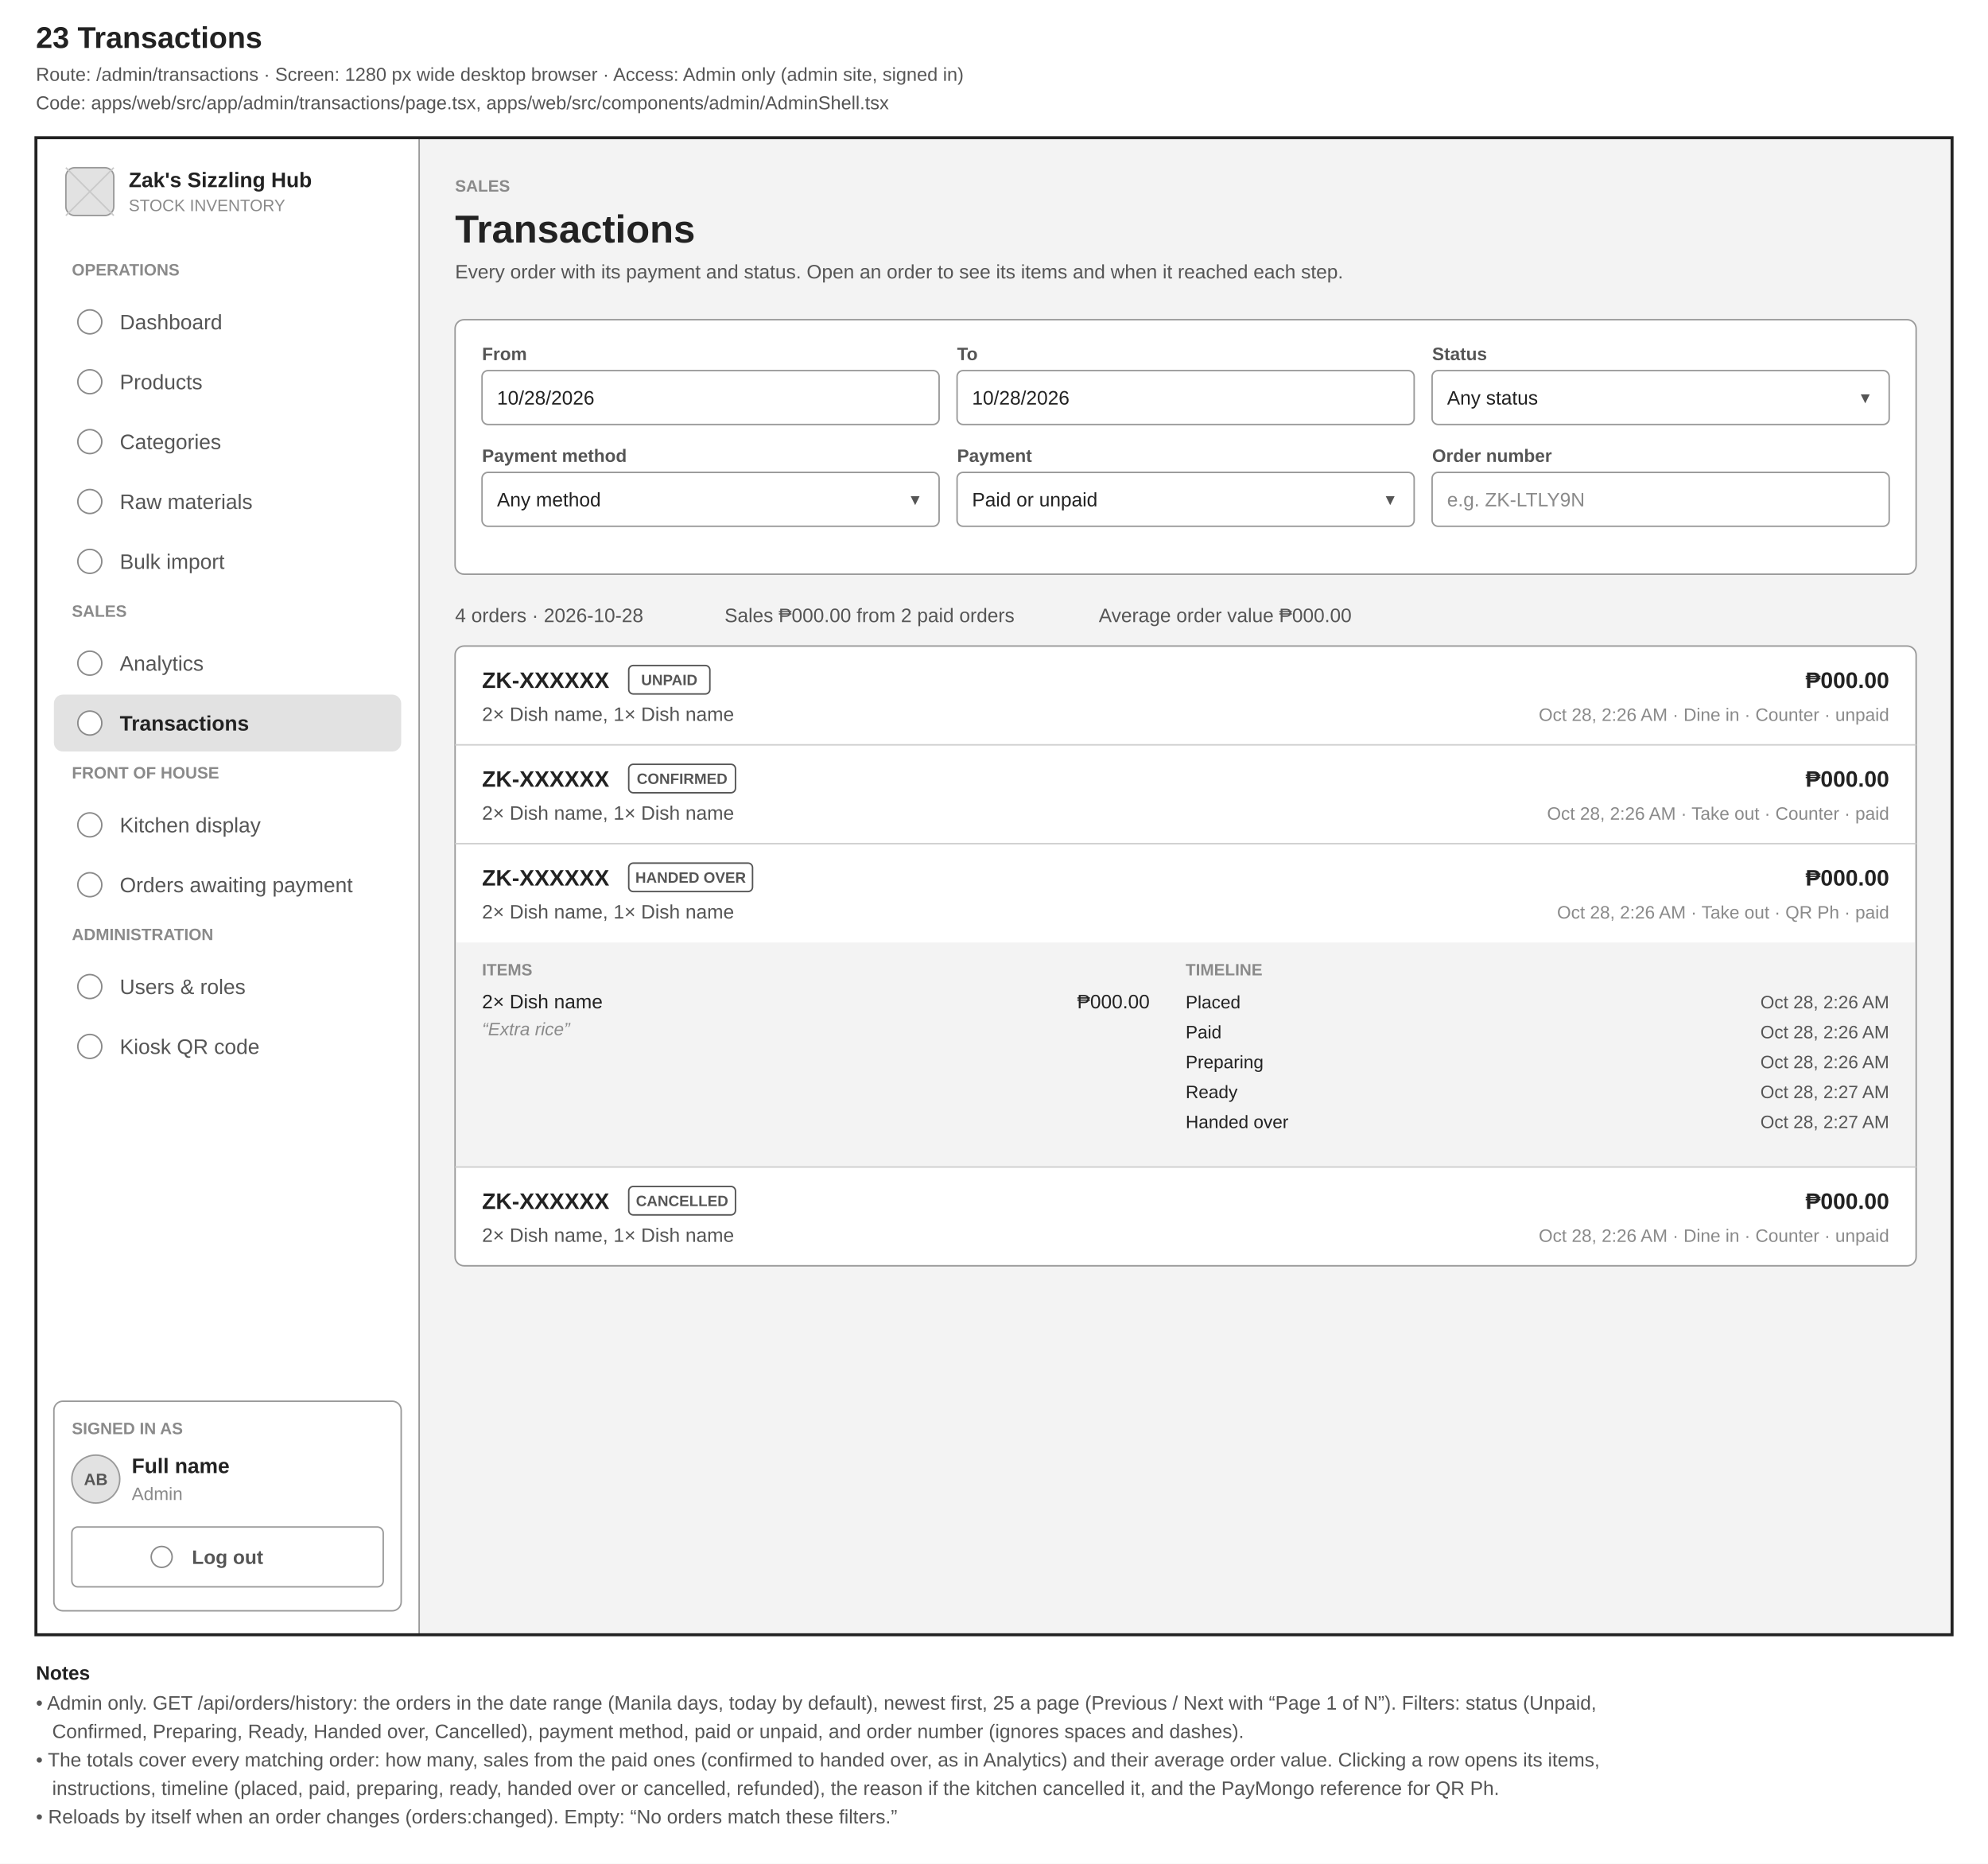
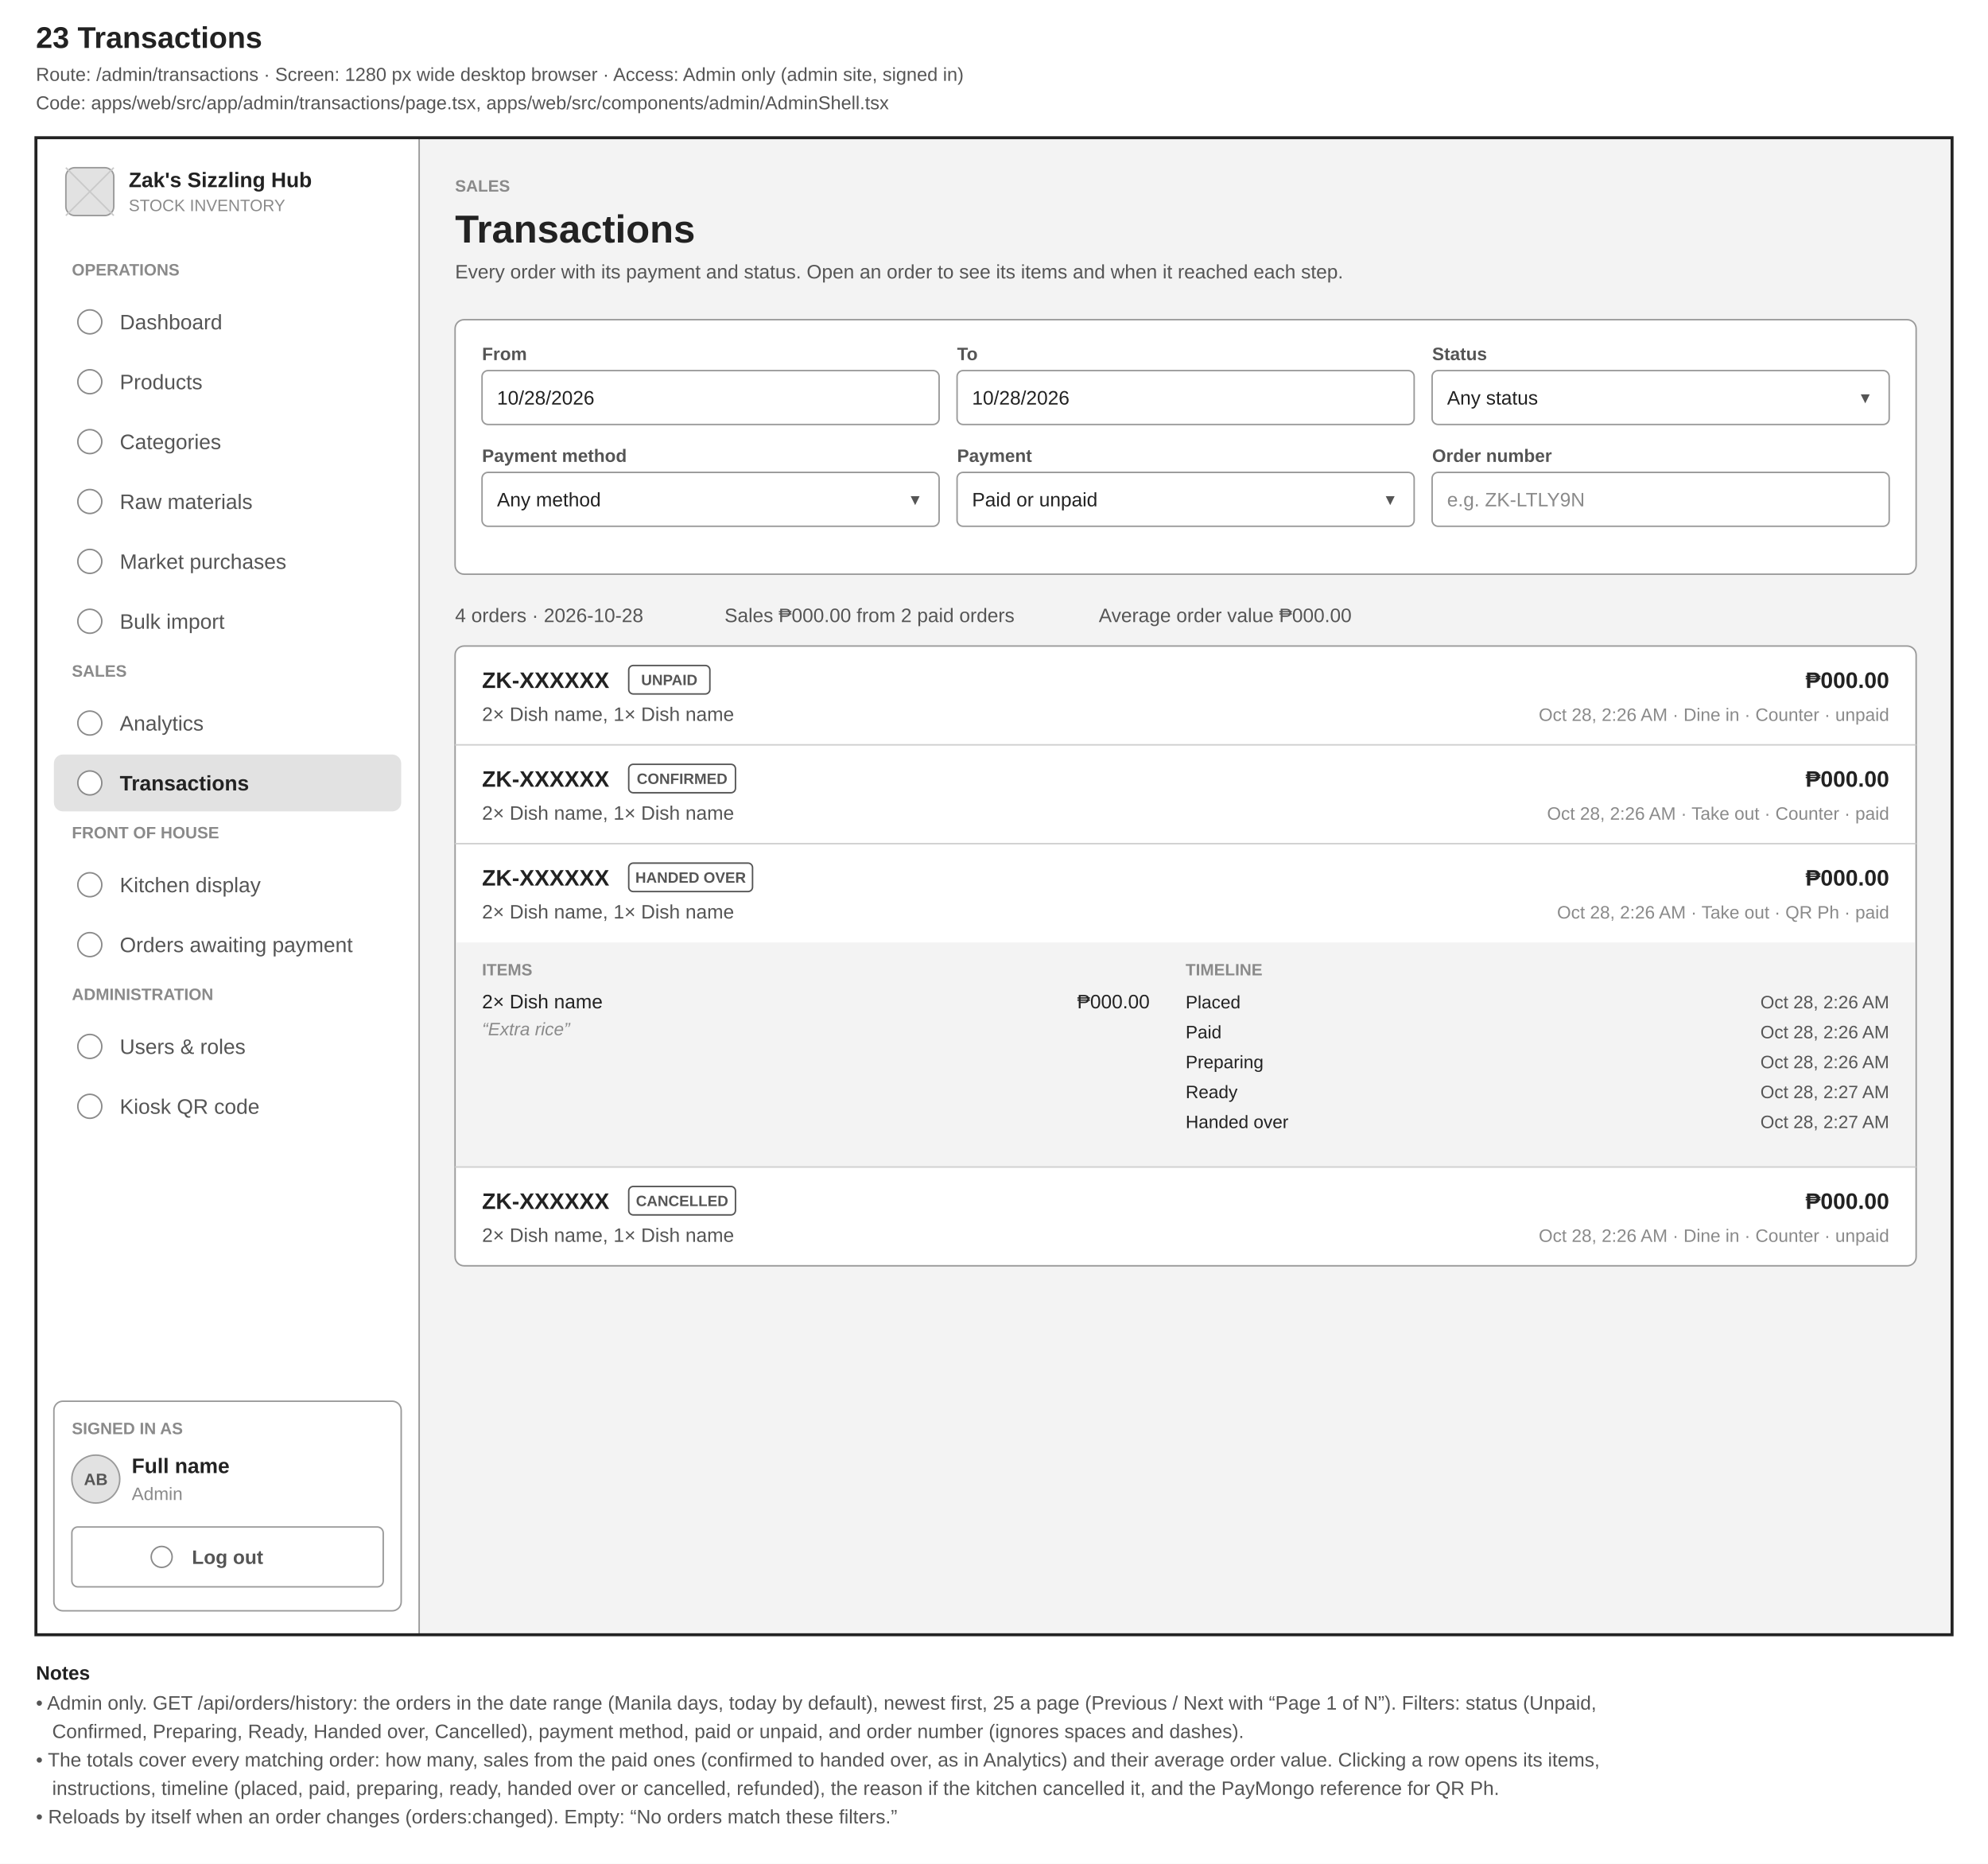
<svg xmlns="http://www.w3.org/2000/svg" width="1328" height="1245" viewBox="0 0 1328 1245">
  <rect x="0" y="0" width="1328" height="1245" fill="#ffffff" />
  <text x="24" y="32" font-family="Arial, Helvetica, sans-serif" font-size="20" font-weight="700" fill="#222222">23  Transactions</text>
  <text x="24" y="54" font-family="Arial, Helvetica, sans-serif" font-size="12.5" fill="#555555">Route: /admin/transactions   ·   Screen: 1280 px wide desktop browser   ·   Access: Admin only (admin site, signed in)</text>
  <text x="24" y="73" font-family="Arial, Helvetica, sans-serif" font-size="12.5" fill="#555555">Code: apps/web/src/app/admin/transactions/page.tsx, apps/web/src/components/admin/AdminShell.tsx</text>
  <text x="24" y="1122" font-family="Arial, Helvetica, sans-serif" font-size="13" font-weight="700" fill="#222222">Notes</text>
  <text x="24" y="1142" font-family="Arial, Helvetica, sans-serif" font-size="13" fill="#555555" xml:space="preserve">• Admin only. GET /api/orders/history: the orders in the date range (Manila days, today by default), newest first, 25 a page (Previous / Next with “Page 1 of N”). Filters: status (Unpaid,</text>
  <text x="24" y="1161" font-family="Arial, Helvetica, sans-serif" font-size="13" fill="#555555" xml:space="preserve">   Confirmed, Preparing, Ready, Handed over, Cancelled), payment method, paid or unpaid, and order number (ignores spaces and dashes).</text>
  <text x="24" y="1180" font-family="Arial, Helvetica, sans-serif" font-size="13" fill="#555555" xml:space="preserve">• The totals cover every matching order: how many, sales from the paid ones (confirmed to handed over, as in Analytics) and their average order value. Clicking a row opens its items,</text>
  <text x="24" y="1199" font-family="Arial, Helvetica, sans-serif" font-size="13" fill="#555555" xml:space="preserve">   instructions, timeline (placed, paid, preparing, ready, handed over or cancelled, refunded), the reason if the kitchen cancelled it, and the PayMongo reference for QR Ph.</text>
  <text x="24" y="1218" font-family="Arial, Helvetica, sans-serif" font-size="13" fill="#555555" xml:space="preserve">• Reloads by itself when an order changes (orders:changed). Empty: “No orders match these filters.”</text>
  <g transform="translate(24,92)">
    <clipPath id="frame">
      <rect x="0" y="0" width="1280" height="1000" />
    </clipPath>
    <g clip-path="url(#frame)">
      <rect x="0" y="0" width="1280" height="1000" fill="#ffffff" />
      <rect x="0" y="0" width="1280" height="1000" rx="0" fill="#f3f3f3" stroke="none" />
      <rect x="0" y="0" width="256" height="1000" rx="0" fill="#ffffff" stroke="none" />
      <line x1="256" y1="0" x2="256" y2="1000" stroke="#9a9a9a" stroke-width="1" />
      <rect x="20" y="20" width="32" height="32" rx="6" fill="#e2e2e2" stroke="#9a9a9a" stroke-width="1" />
      <line x1="20" y1="20" x2="52" y2="52" stroke="#c9c9c9" stroke-width="1" />
      <line x1="52" y1="20" x2="20" y2="52" stroke="#c9c9c9" stroke-width="1" />
      <text x="62" y="33" font-family="Arial, Helvetica, sans-serif" font-size="14" font-weight="700" text-anchor="start" fill="#222222">Zak's Sizzling Hub</text>
      <text x="62" y="49" font-family="Arial, Helvetica, sans-serif" font-size="11" font-weight="400" text-anchor="start" fill="#8a8a8a">STOCK INVENTORY</text>
      <text x="24" y="92" font-family="Arial, Helvetica, sans-serif" font-size="11" font-weight="700" text-anchor="start" fill="#8a8a8a">OPERATIONS</text>
      <circle cx="36" cy="123" r="8" fill="#ffffff" stroke="#8a8a8a" stroke-width="1" />
      <text x="56" y="128" font-family="Arial, Helvetica, sans-serif" font-size="14" font-weight="400" text-anchor="start" fill="#555555">Dashboard</text>
      <circle cx="36" cy="163" r="8" fill="#ffffff" stroke="#8a8a8a" stroke-width="1" />
      <text x="56" y="168" font-family="Arial, Helvetica, sans-serif" font-size="14" font-weight="400" text-anchor="start" fill="#555555">Products</text>
      <circle cx="36" cy="203" r="8" fill="#ffffff" stroke="#8a8a8a" stroke-width="1" />
      <text x="56" y="208" font-family="Arial, Helvetica, sans-serif" font-size="14" font-weight="400" text-anchor="start" fill="#555555">Categories</text>
      <circle cx="36" cy="243" r="8" fill="#ffffff" stroke="#8a8a8a" stroke-width="1" />
      <text x="56" y="248" font-family="Arial, Helvetica, sans-serif" font-size="14" font-weight="400" text-anchor="start" fill="#555555">Raw materials</text>
      <circle cx="36" cy="283" r="8" fill="#ffffff" stroke="#8a8a8a" stroke-width="1" />
-       <text x="56" y="288" font-family="Arial, Helvetica, sans-serif" font-size="14" font-weight="400" text-anchor="start" fill="#555555">Bulk import</text>
-       <text x="24" y="320" font-family="Arial, Helvetica, sans-serif" font-size="11" font-weight="700" text-anchor="start" fill="#8a8a8a">SALES</text>
-       <circle cx="36" cy="351" r="8" fill="#ffffff" stroke="#8a8a8a" stroke-width="1" />
-       <text x="56" y="356" font-family="Arial, Helvetica, sans-serif" font-size="14" font-weight="400" text-anchor="start" fill="#555555">Analytics</text>
-       <rect x="12" y="372" width="232" height="38" rx="6" fill="#e2e2e2" stroke="none" />
+       <text x="56" y="288" font-family="Arial, Helvetica, sans-serif" font-size="14" font-weight="400" text-anchor="start" fill="#555555">Market purchases</text>
+       <circle cx="36" cy="323" r="8" fill="#ffffff" stroke="#8a8a8a" stroke-width="1" />
+       <text x="56" y="328" font-family="Arial, Helvetica, sans-serif" font-size="14" font-weight="400" text-anchor="start" fill="#555555">Bulk import</text>
+       <text x="24" y="360" font-family="Arial, Helvetica, sans-serif" font-size="11" font-weight="700" text-anchor="start" fill="#8a8a8a">SALES</text>
      <circle cx="36" cy="391" r="8" fill="#ffffff" stroke="#8a8a8a" stroke-width="1" />
-       <text x="56" y="396" font-family="Arial, Helvetica, sans-serif" font-size="14" font-weight="700" text-anchor="start" fill="#222222">Transactions</text>
-       <text x="24" y="428" font-family="Arial, Helvetica, sans-serif" font-size="11" font-weight="700" text-anchor="start" fill="#8a8a8a">FRONT OF HOUSE</text>
-       <circle cx="36" cy="459" r="8" fill="#ffffff" stroke="#8a8a8a" stroke-width="1" />
-       <text x="56" y="464" font-family="Arial, Helvetica, sans-serif" font-size="14" font-weight="400" text-anchor="start" fill="#555555">Kitchen display</text>
+       <text x="56" y="396" font-family="Arial, Helvetica, sans-serif" font-size="14" font-weight="400" text-anchor="start" fill="#555555">Analytics</text>
+       <rect x="12" y="412" width="232" height="38" rx="6" fill="#e2e2e2" stroke="none" />
+       <circle cx="36" cy="431" r="8" fill="#ffffff" stroke="#8a8a8a" stroke-width="1" />
+       <text x="56" y="436" font-family="Arial, Helvetica, sans-serif" font-size="14" font-weight="700" text-anchor="start" fill="#222222">Transactions</text>
+       <text x="24" y="468" font-family="Arial, Helvetica, sans-serif" font-size="11" font-weight="700" text-anchor="start" fill="#8a8a8a">FRONT OF HOUSE</text>
      <circle cx="36" cy="499" r="8" fill="#ffffff" stroke="#8a8a8a" stroke-width="1" />
-       <text x="56" y="504" font-family="Arial, Helvetica, sans-serif" font-size="14" font-weight="400" text-anchor="start" fill="#555555">Orders awaiting payment</text>
-       <text x="24" y="536" font-family="Arial, Helvetica, sans-serif" font-size="11" font-weight="700" text-anchor="start" fill="#8a8a8a">ADMINISTRATION</text>
-       <circle cx="36" cy="567" r="8" fill="#ffffff" stroke="#8a8a8a" stroke-width="1" />
-       <text x="56" y="572" font-family="Arial, Helvetica, sans-serif" font-size="14" font-weight="400" text-anchor="start" fill="#555555">Users &amp; roles</text>
+       <text x="56" y="504" font-family="Arial, Helvetica, sans-serif" font-size="14" font-weight="400" text-anchor="start" fill="#555555">Kitchen display</text>
+       <circle cx="36" cy="539" r="8" fill="#ffffff" stroke="#8a8a8a" stroke-width="1" />
+       <text x="56" y="544" font-family="Arial, Helvetica, sans-serif" font-size="14" font-weight="400" text-anchor="start" fill="#555555">Orders awaiting payment</text>
+       <text x="24" y="576" font-family="Arial, Helvetica, sans-serif" font-size="11" font-weight="700" text-anchor="start" fill="#8a8a8a">ADMINISTRATION</text>
      <circle cx="36" cy="607" r="8" fill="#ffffff" stroke="#8a8a8a" stroke-width="1" />
-       <text x="56" y="612" font-family="Arial, Helvetica, sans-serif" font-size="14" font-weight="400" text-anchor="start" fill="#555555">Kiosk QR code</text>
+       <text x="56" y="612" font-family="Arial, Helvetica, sans-serif" font-size="14" font-weight="400" text-anchor="start" fill="#555555">Users &amp; roles</text>
+       <circle cx="36" cy="647" r="8" fill="#ffffff" stroke="#8a8a8a" stroke-width="1" />
+       <text x="56" y="652" font-family="Arial, Helvetica, sans-serif" font-size="14" font-weight="400" text-anchor="start" fill="#555555">Kiosk QR code</text>
      <rect x="12" y="844" width="232" height="140" rx="6" fill="#ffffff" stroke="#9a9a9a" stroke-width="1" />
      <text x="24" y="866" font-family="Arial, Helvetica, sans-serif" font-size="11" font-weight="700" text-anchor="start" fill="#8a8a8a">SIGNED IN AS</text>
      <circle cx="40" cy="896" r="16" fill="#e2e2e2" stroke="#9a9a9a" stroke-width="1" />
      <text x="40" y="900" font-family="Arial, Helvetica, sans-serif" font-size="11" font-weight="700" text-anchor="middle" fill="#555555">AB</text>
      <text x="64" y="892" font-family="Arial, Helvetica, sans-serif" font-size="14" font-weight="700" text-anchor="start" fill="#222222">Full name</text>
      <text x="64" y="910" font-family="Arial, Helvetica, sans-serif" font-size="12" font-weight="400" text-anchor="start" fill="#8a8a8a">Admin</text>
      <rect x="24" y="928" width="208" height="40" rx="4" fill="#ffffff" stroke="#9a9a9a" stroke-width="1" />
      <text x="128.0" y="952.68" font-family="Arial, Helvetica, sans-serif" font-size="13" font-weight="700" text-anchor="middle" fill="#555555">Log out</text>
      <circle cx="84" cy="948" r="7" fill="#ffffff" stroke="#8a8a8a" stroke-width="1" />
      <text x="280" y="36" font-family="Arial, Helvetica, sans-serif" font-size="11" font-weight="700" text-anchor="start" fill="#8a8a8a">SALES</text>
      <text x="280" y="70" font-family="Arial, Helvetica, sans-serif" font-size="26" font-weight="700" text-anchor="start" fill="#222222">Transactions</text>
      <text x="280" y="94" font-family="Arial, Helvetica, sans-serif" font-size="13" font-weight="400" text-anchor="start" fill="#555555">Every order with its payment and status. Open an order to see its items and when it reached each step.</text>
      <rect x="280" y="121.55" width="976" height="170" rx="6" fill="#ffffff" stroke="#9a9a9a" stroke-width="1" />
      <text x="298.0" y="148.55" font-family="Arial, Helvetica, sans-serif" font-size="12" font-weight="700" text-anchor="start" fill="#555555">From</text>
      <rect x="298.0" y="155.55" width="305.333" height="36" rx="4" fill="#ffffff" stroke="#9a9a9a" stroke-width="1" />
      <text x="308.0" y="178.23" font-family="Arial, Helvetica, sans-serif" font-size="13" font-weight="400" text-anchor="start" fill="#222222">10/28/2026</text>
      <text x="615.333" y="148.55" font-family="Arial, Helvetica, sans-serif" font-size="12" font-weight="700" text-anchor="start" fill="#555555">To</text>
      <rect x="615.333" y="155.55" width="305.333" height="36" rx="4" fill="#ffffff" stroke="#9a9a9a" stroke-width="1" />
      <text x="625.333" y="178.23" font-family="Arial, Helvetica, sans-serif" font-size="13" font-weight="400" text-anchor="start" fill="#222222">10/28/2026</text>
      <text x="932.667" y="148.55" font-family="Arial, Helvetica, sans-serif" font-size="12" font-weight="700" text-anchor="start" fill="#555555">Status</text>
      <rect x="932.667" y="155.55" width="305.333" height="36" rx="4" fill="#ffffff" stroke="#9a9a9a" stroke-width="1" />
      <text x="942.667" y="178.23" font-family="Arial, Helvetica, sans-serif" font-size="13" font-weight="400" text-anchor="start" fill="#222222">Any status</text>
      <text x="1222.0" y="177.55" font-family="Arial, Helvetica, sans-serif" font-size="12" font-weight="400" text-anchor="middle" fill="#555555">▾</text>
      <text x="298.0" y="216.55" font-family="Arial, Helvetica, sans-serif" font-size="12" font-weight="700" text-anchor="start" fill="#555555">Payment method</text>
      <rect x="298.0" y="223.55" width="305.333" height="36" rx="4" fill="#ffffff" stroke="#9a9a9a" stroke-width="1" />
      <text x="308.0" y="246.23" font-family="Arial, Helvetica, sans-serif" font-size="13" font-weight="400" text-anchor="start" fill="#222222">Any method</text>
      <text x="587.333" y="245.55" font-family="Arial, Helvetica, sans-serif" font-size="12" font-weight="400" text-anchor="middle" fill="#555555">▾</text>
      <text x="615.333" y="216.55" font-family="Arial, Helvetica, sans-serif" font-size="12" font-weight="700" text-anchor="start" fill="#555555">Payment</text>
      <rect x="615.333" y="223.55" width="305.333" height="36" rx="4" fill="#ffffff" stroke="#9a9a9a" stroke-width="1" />
      <text x="625.333" y="246.23" font-family="Arial, Helvetica, sans-serif" font-size="13" font-weight="400" text-anchor="start" fill="#222222">Paid or unpaid</text>
      <text x="904.667" y="245.55" font-family="Arial, Helvetica, sans-serif" font-size="12" font-weight="400" text-anchor="middle" fill="#555555">▾</text>
      <text x="932.667" y="216.55" font-family="Arial, Helvetica, sans-serif" font-size="12" font-weight="700" text-anchor="start" fill="#555555">Order number</text>
      <rect x="932.667" y="223.55" width="305.333" height="36" rx="4" fill="#ffffff" stroke="#9a9a9a" stroke-width="1" />
      <text x="942.667" y="246.23" font-family="Arial, Helvetica, sans-serif" font-size="13" font-weight="400" text-anchor="start" fill="#8a8a8a">e.g. ZK-LTLY9N</text>
      <text x="280" y="323.55" font-family="Arial, Helvetica, sans-serif" font-size="13" font-weight="400" text-anchor="start" fill="#555555">4 orders · 2026-10-28</text>
      <text x="460" y="323.55" font-family="Arial, Helvetica, sans-serif" font-size="13" font-weight="400" text-anchor="start" fill="#555555">Sales ₱000.00 from 2 paid orders</text>
      <text x="710" y="323.55" font-family="Arial, Helvetica, sans-serif" font-size="13" font-weight="400" text-anchor="start" fill="#555555">Average order value ₱000.00</text>
      <rect x="280" y="339.55" width="976" height="414" rx="6" fill="#ffffff" stroke="#9a9a9a" stroke-width="1" />
      <text x="298" y="367.55" font-family="Arial, Helvetica, sans-serif" font-size="15" font-weight="700" text-anchor="start" fill="#222222">ZK-XXXXXX</text>
      <rect x="396" y="352.55" width="54.2" height="19" rx="3" fill="#ffffff" stroke="#555555" stroke-width="1" />
      <text x="423.1" y="365.65" font-family="Arial, Helvetica, sans-serif" font-size="10" font-weight="700" text-anchor="middle" fill="#555555">UNPAID</text>
      <text x="298" y="389.55" font-family="Arial, Helvetica, sans-serif" font-size="13" font-weight="400" text-anchor="start" fill="#555555">2× Dish name, 1× Dish name</text>
      <text x="1238" y="367.55" font-family="Arial, Helvetica, sans-serif" font-size="15" font-weight="700" text-anchor="end" fill="#222222">₱000.00</text>
      <text x="1238" y="389.55" font-family="Arial, Helvetica, sans-serif" font-size="12" font-weight="400" text-anchor="end" fill="#8a8a8a">Oct 28, 2:26 AM · Dine in · Counter · unpaid</text>
      <line x1="280" y1="405.55" x2="1256" y2="405.55" stroke="#cfcfcf" stroke-width="1" />
      <text x="298" y="433.55" font-family="Arial, Helvetica, sans-serif" font-size="15" font-weight="700" text-anchor="start" fill="#222222">ZK-XXXXXX</text>
      <rect x="396" y="418.55" width="71.3" height="19" rx="3" fill="#ffffff" stroke="#555555" stroke-width="1" />
      <text x="431.65" y="431.65" font-family="Arial, Helvetica, sans-serif" font-size="10" font-weight="700" text-anchor="middle" fill="#555555">CONFIRMED</text>
      <text x="298" y="455.55" font-family="Arial, Helvetica, sans-serif" font-size="13" font-weight="400" text-anchor="start" fill="#555555">2× Dish name, 1× Dish name</text>
      <text x="1238" y="433.55" font-family="Arial, Helvetica, sans-serif" font-size="15" font-weight="700" text-anchor="end" fill="#222222">₱000.00</text>
      <text x="1238" y="455.55" font-family="Arial, Helvetica, sans-serif" font-size="12" font-weight="400" text-anchor="end" fill="#8a8a8a">Oct 28, 2:26 AM · Take out · Counter · paid</text>
      <line x1="280" y1="471.55" x2="1256" y2="471.55" stroke="#cfcfcf" stroke-width="1" />
      <text x="298" y="499.55" font-family="Arial, Helvetica, sans-serif" font-size="15" font-weight="700" text-anchor="start" fill="#222222">ZK-XXXXXX</text>
      <rect x="396" y="484.55" width="82.7" height="19" rx="3" fill="#ffffff" stroke="#555555" stroke-width="1" />
      <text x="437.35" y="497.65" font-family="Arial, Helvetica, sans-serif" font-size="10" font-weight="700" text-anchor="middle" fill="#555555">HANDED OVER</text>
      <text x="298" y="521.55" font-family="Arial, Helvetica, sans-serif" font-size="13" font-weight="400" text-anchor="start" fill="#555555">2× Dish name, 1× Dish name</text>
      <text x="1238" y="499.55" font-family="Arial, Helvetica, sans-serif" font-size="15" font-weight="700" text-anchor="end" fill="#222222">₱000.00</text>
      <text x="1238" y="521.55" font-family="Arial, Helvetica, sans-serif" font-size="12" font-weight="400" text-anchor="end" fill="#8a8a8a">Oct 28, 2:26 AM · Take out · QR Ph · paid</text>
      <rect x="281" y="537.55" width="974" height="150" rx="0" fill="#f3f3f3" stroke="none" />
      <text x="298" y="559.55" font-family="Arial, Helvetica, sans-serif" font-size="11" font-weight="700" text-anchor="start" fill="#8a8a8a">ITEMS</text>
      <text x="298" y="581.55" font-family="Arial, Helvetica, sans-serif" font-size="13" font-weight="400" text-anchor="start" fill="#222222">2× Dish name</text>
      <text x="298" y="599.55" font-family="Arial, Helvetica, sans-serif" font-size="12" font-weight="400" text-anchor="start" fill="#8a8a8a" font-style="italic">“Extra rice”</text>
      <text x="744.0" y="581.55" font-family="Arial, Helvetica, sans-serif" font-size="13" font-weight="400" text-anchor="end" fill="#222222">₱000.00</text>
      <text x="768.0" y="559.55" font-family="Arial, Helvetica, sans-serif" font-size="11" font-weight="700" text-anchor="start" fill="#8a8a8a">TIMELINE</text>
      <text x="768.0" y="581.55" font-family="Arial, Helvetica, sans-serif" font-size="12" font-weight="400" text-anchor="start" fill="#222222">Placed</text>
      <text x="1238" y="581.55" font-family="Arial, Helvetica, sans-serif" font-size="12" font-weight="400" text-anchor="end" fill="#555555">Oct 28, 2:26 AM</text>
      <text x="768.0" y="601.55" font-family="Arial, Helvetica, sans-serif" font-size="12" font-weight="400" text-anchor="start" fill="#222222">Paid</text>
      <text x="1238" y="601.55" font-family="Arial, Helvetica, sans-serif" font-size="12" font-weight="400" text-anchor="end" fill="#555555">Oct 28, 2:26 AM</text>
      <text x="768.0" y="621.55" font-family="Arial, Helvetica, sans-serif" font-size="12" font-weight="400" text-anchor="start" fill="#222222">Preparing</text>
      <text x="1238" y="621.55" font-family="Arial, Helvetica, sans-serif" font-size="12" font-weight="400" text-anchor="end" fill="#555555">Oct 28, 2:26 AM</text>
      <text x="768.0" y="641.55" font-family="Arial, Helvetica, sans-serif" font-size="12" font-weight="400" text-anchor="start" fill="#222222">Ready</text>
      <text x="1238" y="641.55" font-family="Arial, Helvetica, sans-serif" font-size="12" font-weight="400" text-anchor="end" fill="#555555">Oct 28, 2:27 AM</text>
      <text x="768.0" y="661.55" font-family="Arial, Helvetica, sans-serif" font-size="12" font-weight="400" text-anchor="start" fill="#222222">Handed over</text>
      <text x="1238" y="661.55" font-family="Arial, Helvetica, sans-serif" font-size="12" font-weight="400" text-anchor="end" fill="#555555">Oct 28, 2:27 AM</text>
      <line x1="280" y1="687.55" x2="1256" y2="687.55" stroke="#cfcfcf" stroke-width="1" />
      <text x="298" y="715.55" font-family="Arial, Helvetica, sans-serif" font-size="15" font-weight="700" text-anchor="start" fill="#222222">ZK-XXXXXX</text>
      <rect x="396" y="700.55" width="71.3" height="19" rx="3" fill="#ffffff" stroke="#555555" stroke-width="1" />
      <text x="431.65" y="713.65" font-family="Arial, Helvetica, sans-serif" font-size="10" font-weight="700" text-anchor="middle" fill="#555555">CANCELLED</text>
      <text x="298" y="737.55" font-family="Arial, Helvetica, sans-serif" font-size="13" font-weight="400" text-anchor="start" fill="#555555">2× Dish name, 1× Dish name</text>
      <text x="1238" y="715.55" font-family="Arial, Helvetica, sans-serif" font-size="15" font-weight="700" text-anchor="end" fill="#222222">₱000.00</text>
      <text x="1238" y="737.55" font-family="Arial, Helvetica, sans-serif" font-size="12" font-weight="400" text-anchor="end" fill="#8a8a8a">Oct 28, 2:26 AM · Dine in · Counter · unpaid</text>
    </g>
    <rect x="0" y="0" width="1280" height="1000" fill="none" stroke="#222222" stroke-width="2" />
  </g>
</svg>
